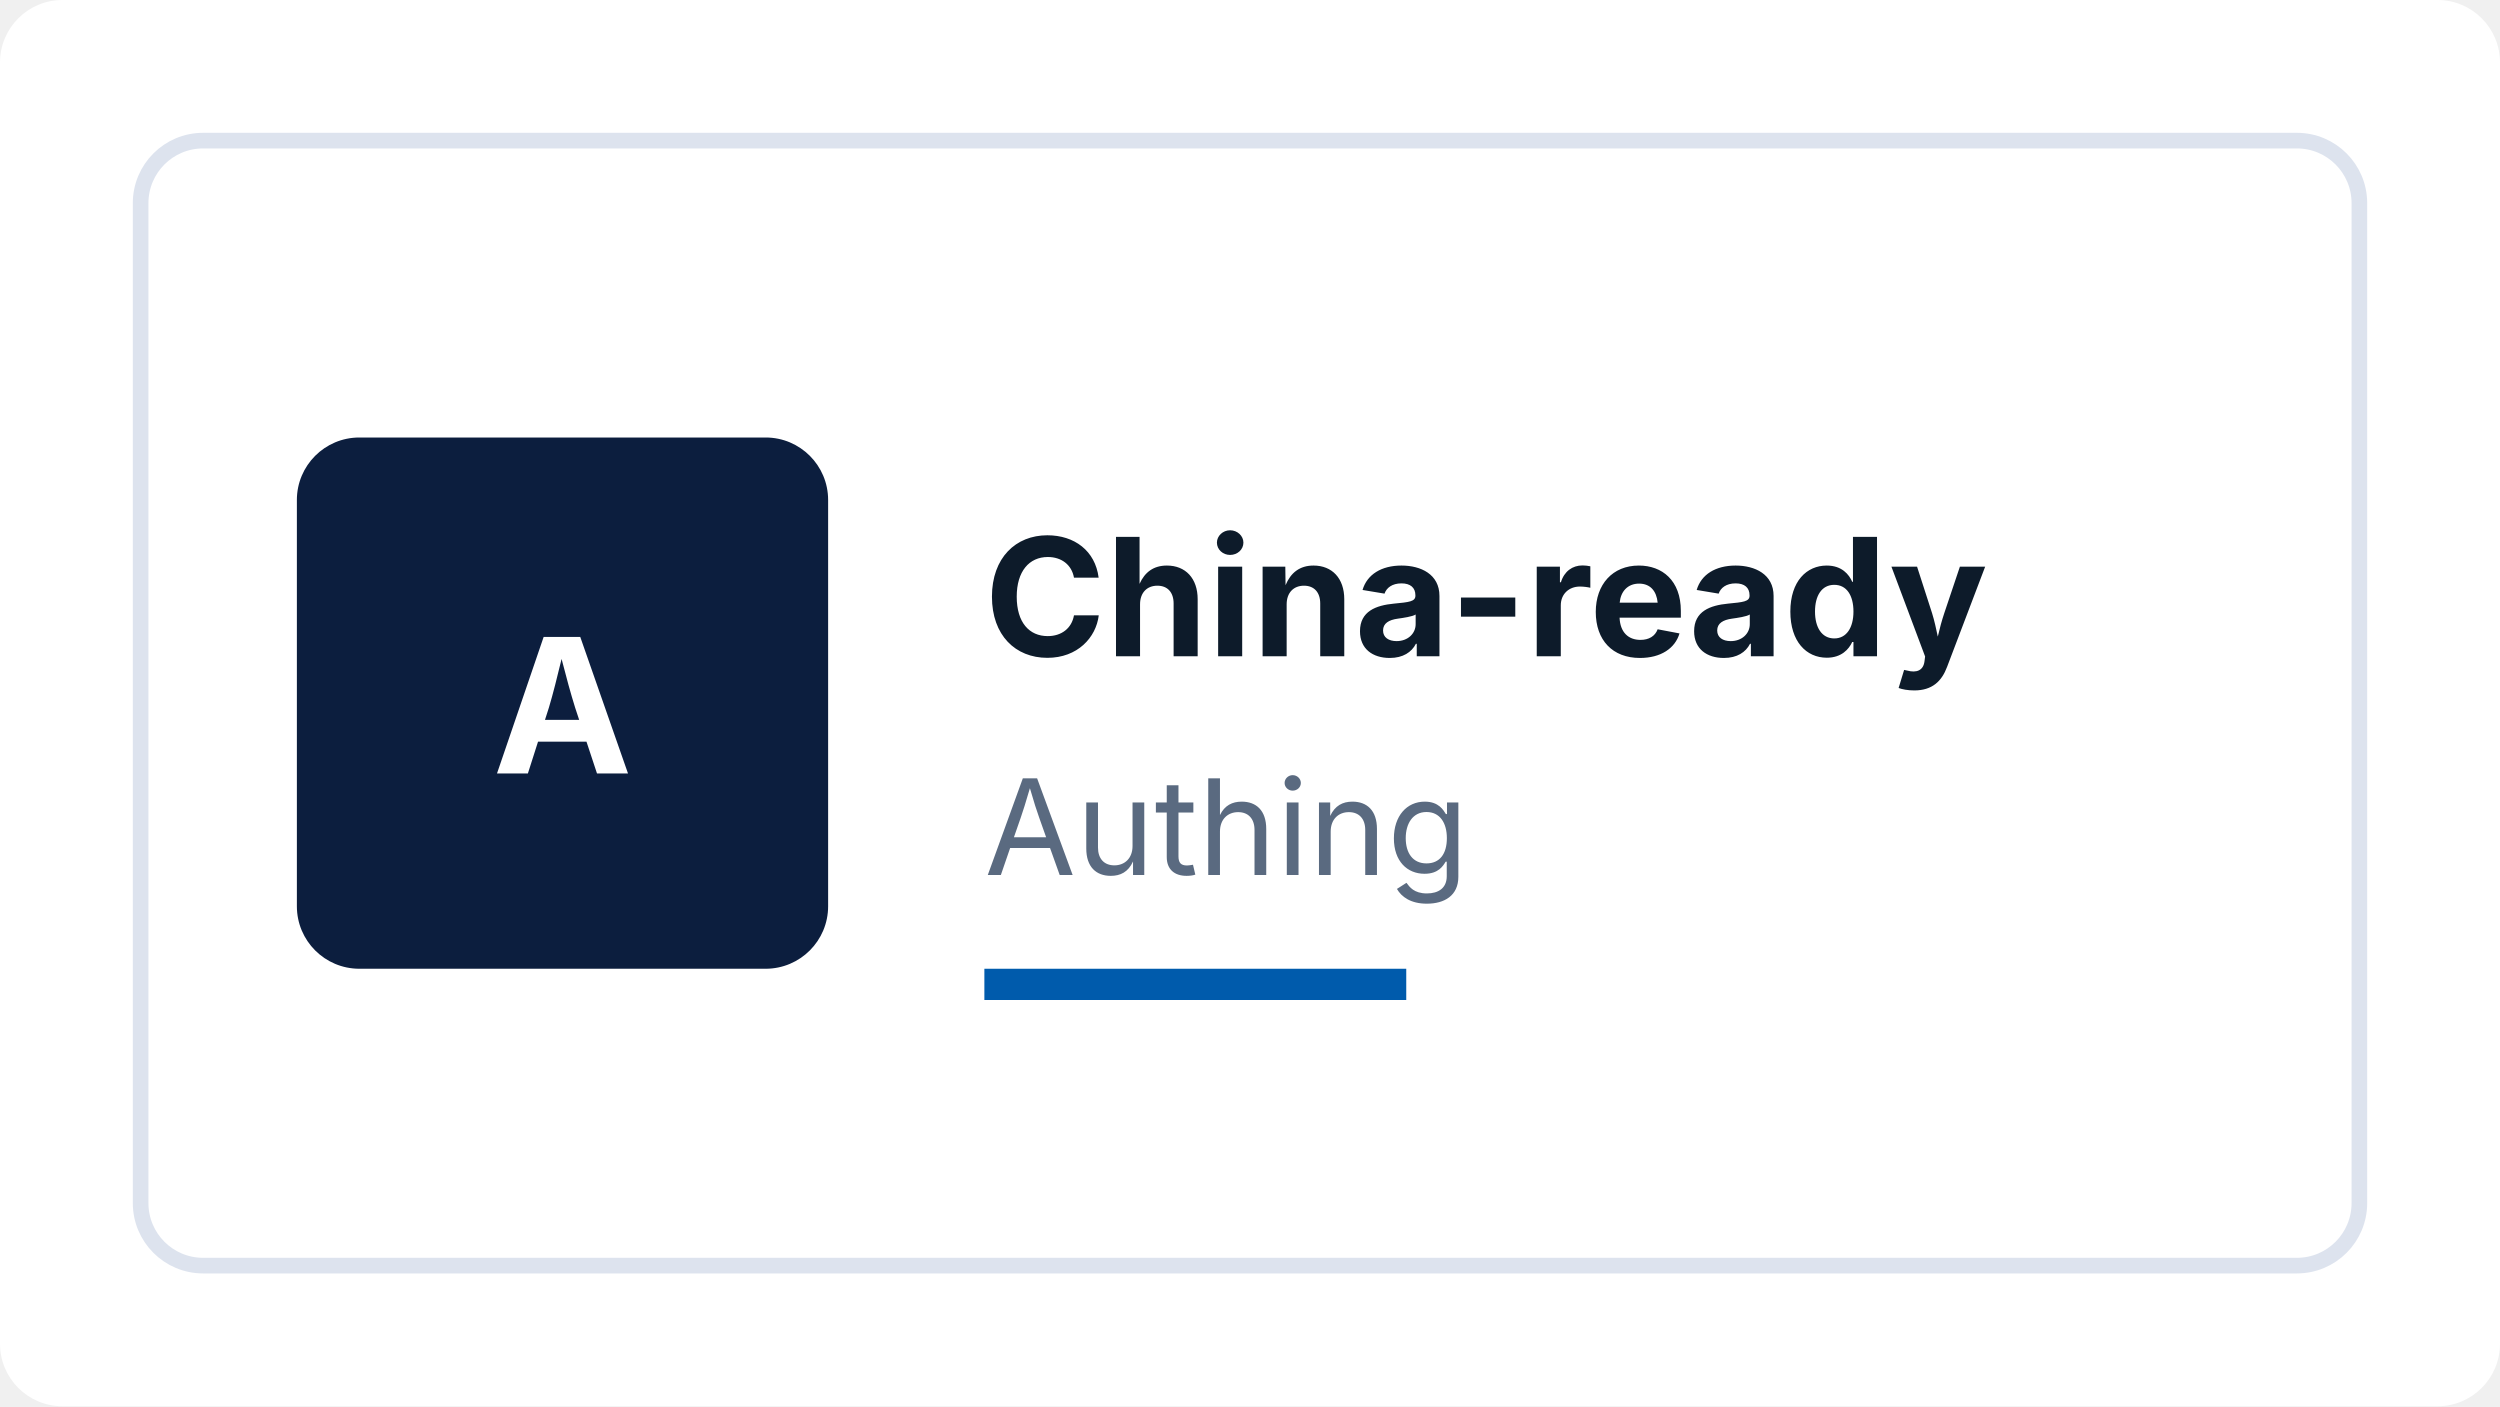
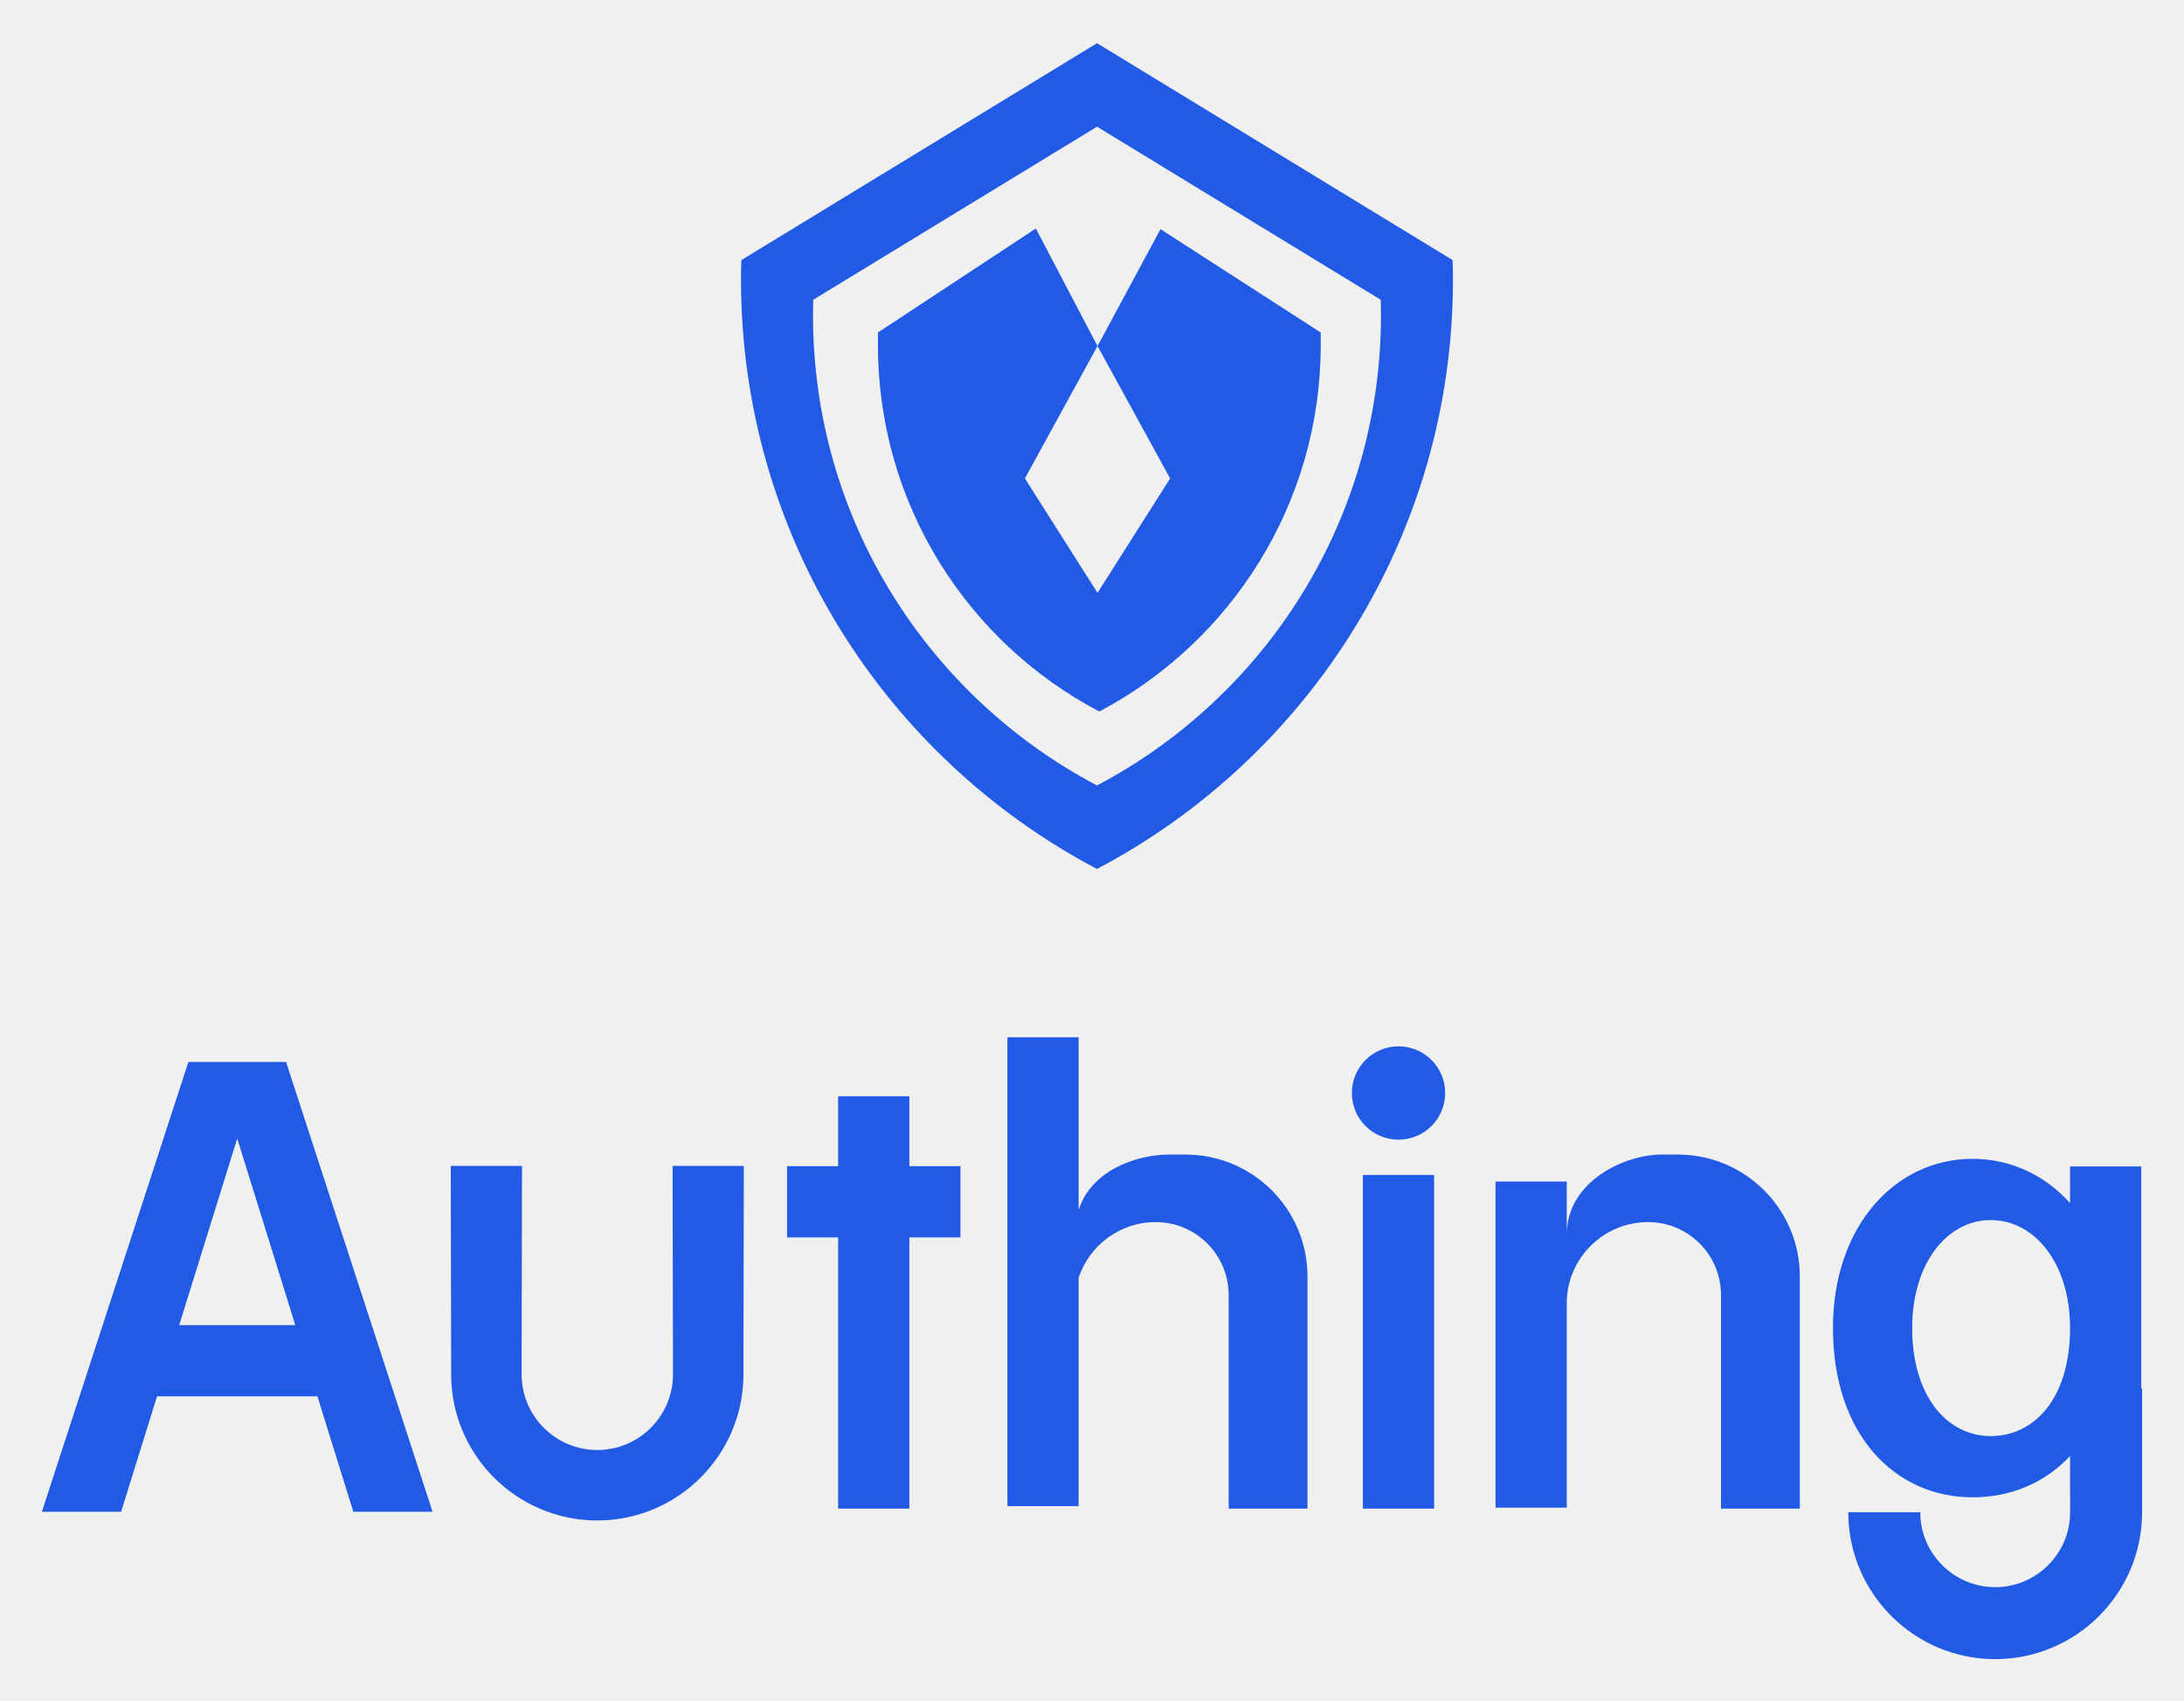
- <svg xmlns="http://www.w3.org/2000/svg" width="320" height="180" viewBox="0 0 320 180" role="img" aria-labelledby="title">
-   <rect width="320" height="180" rx="8" fill="#ffffff" />
-   <rect x="18" y="18" width="284" height="144" rx="8" fill="#ffffff" stroke="#DDE3EE" stroke-width="2" />
-   <rect x="38" y="56" width="68" height="68" rx="8" fill="#0C1E3E" />
-   <text x="72" y="99" text-anchor="middle" font-family="Inter, Arial, Helvetica, sans-serif" font-size="24" font-weight="700" fill="#FFFFFF">A</text>
-   <text x="126" y="84" font-family="Inter, Arial, Helvetica, sans-serif" font-size="21" font-weight="700" fill="#0D1B2A">China-ready</text>
-   <text x="126" y="112" font-family="Inter, Arial, Helvetica, sans-serif" font-size="17" fill="#5A6A80">Authing</text>
-   <rect x="126" y="124" width="54" height="4" fill="#005BAC" />
+ <svg xmlns="http://www.w3.org/2000/svg" role="img" viewBox="740.92 418.92 1408.16 1096.16">
+   <g fill-rule="nonzero" fill="none" stroke="none" stroke-width="1">
+     <path d="M0 0h2891v1935H0z" />
+     <g fill="#215AE5" transform="translate(767 445)">
+       <g transform="translate(.366 642.194) translate(.564 .512)">
+         <path d="M88.52 185.547l37.426-120.306 37.423 120.306H88.52zM141.295 15.894H94.456L0 305.88h51.086l23.148-74.408h103.423l23.145 74.408h51.086l-94.456-289.986h-16.137z" />
+         <path d="M559.312 38.001h-45.928v45.066h-32.936v45.928h32.936v174.859h45.928V128.995h32.936V83.067h-32.936z" />
+         <path d="M851.729 303.853h45.925V88.723h-45.925z" />
+         <path d="M406.908 210.819v6.449c0 26.909-21.892 48.801-48.801 48.801-26.909 0-48.801-21.892-48.801-48.801v-6.449l.248-127.907h-45.925l.248 127.907v6.449c0 51.959 42.271 94.231 94.231 94.231 51.957 0 94.228-42.271 94.228-94.231v-6.449l.25-127.907H406.658l.25 127.907z" />
+         <path d="M1256.561 257.087c-27.985 0-50.672-25.533-50.672-69.636 0-41.994 22.687-69.636 50.672-69.636 27.988 0 51.123 27.502 51.123 69.636 0 45.449-23.135 69.636-51.123 69.636zm97.048-30.781V83.233h-45.925v23.633c-16.382-18.221-38.593-28.532-62.876-28.532-49.701 0-89.988 43.316-89.988 109.117 0 69.109 40.287 109.117 89.988 109.117 24.283 0 46.494-9.073 62.876-26.632v23.542h.039v12.702c0 26.637-21.674 48.311-48.313 48.311-26.639 0-48.311-21.674-48.311-48.311h-46.405c0 52.227 42.487 94.716 94.716 94.716 52.229 0 94.718-42.489 94.718-94.716v-79.874h-.52z" />
+         <path d="M874.692 5.818c-16.613 0-30.082 13.469-30.082 30.084 0 16.613 13.469 30.082 30.082 30.082 16.615 0 30.084-13.469 30.084-30.082 0-16.615-13.469-30.084-30.084-30.084" />
+         <path d="M1054.823 75.592h-10.38c-24.511 0-61.275 17.662-61.275 51.503V92.97h-45.925v210.248h45.925v-131.651c0-28.961 23.481-52.44 52.442-52.44 25.967 0 47.018 21.051 47.018 47.018v137.708h50.814V154.213c0-43.421-35.202-78.621-78.621-78.621" />
+         <path d="M737.374 75.592h-10.38c-22.275 0-50.829 10.836-58.55 35.837V0h-45.927v302.232h45.927V154.976c6.947-20.823 26.561-35.849 49.716-35.849 25.97 0 47.021 21.051 47.021 47.018v137.708h50.814V154.213c0-43.421-35.202-78.621-78.621-78.621" />
+       </g>
+       <g transform="translate(450.088 .774) translate(.796)">
+         <path d="M230.329 479.551C121.462 422.192 47.227 307.942 47.227 176.335c0-3.327.081-6.634.175-9.937L230.359 54.832l182.9 111.567c.092 3.302.175 6.61.175 9.937 0 131.607-74.237 245.856-183.105 303.216m229.307-338.708L230.359.991 1.022 140.842c-.119 4.143-.218 8.288-.218 12.458 0 164.975 93.054 308.188 229.525 380.092 136.471-71.904 229.525-215.118 229.525-380.092 0-4.17-.1-8.315-.218-12.458" />
+         <path d="M271.283 120.881l-40.592 75.382 46.803 85.34-46.825 73.792-46.822-73.792 46.803-85.34-39.738-75.799-101.819 67.064v7.93c0 102.724 57.779 191.848 142.75 236.413 84.973-44.942 142.753-134.066 142.753-236.413v-7.93l-103.314-66.647z" />
+       </g>
+     </g>
+   </g>
</svg>
